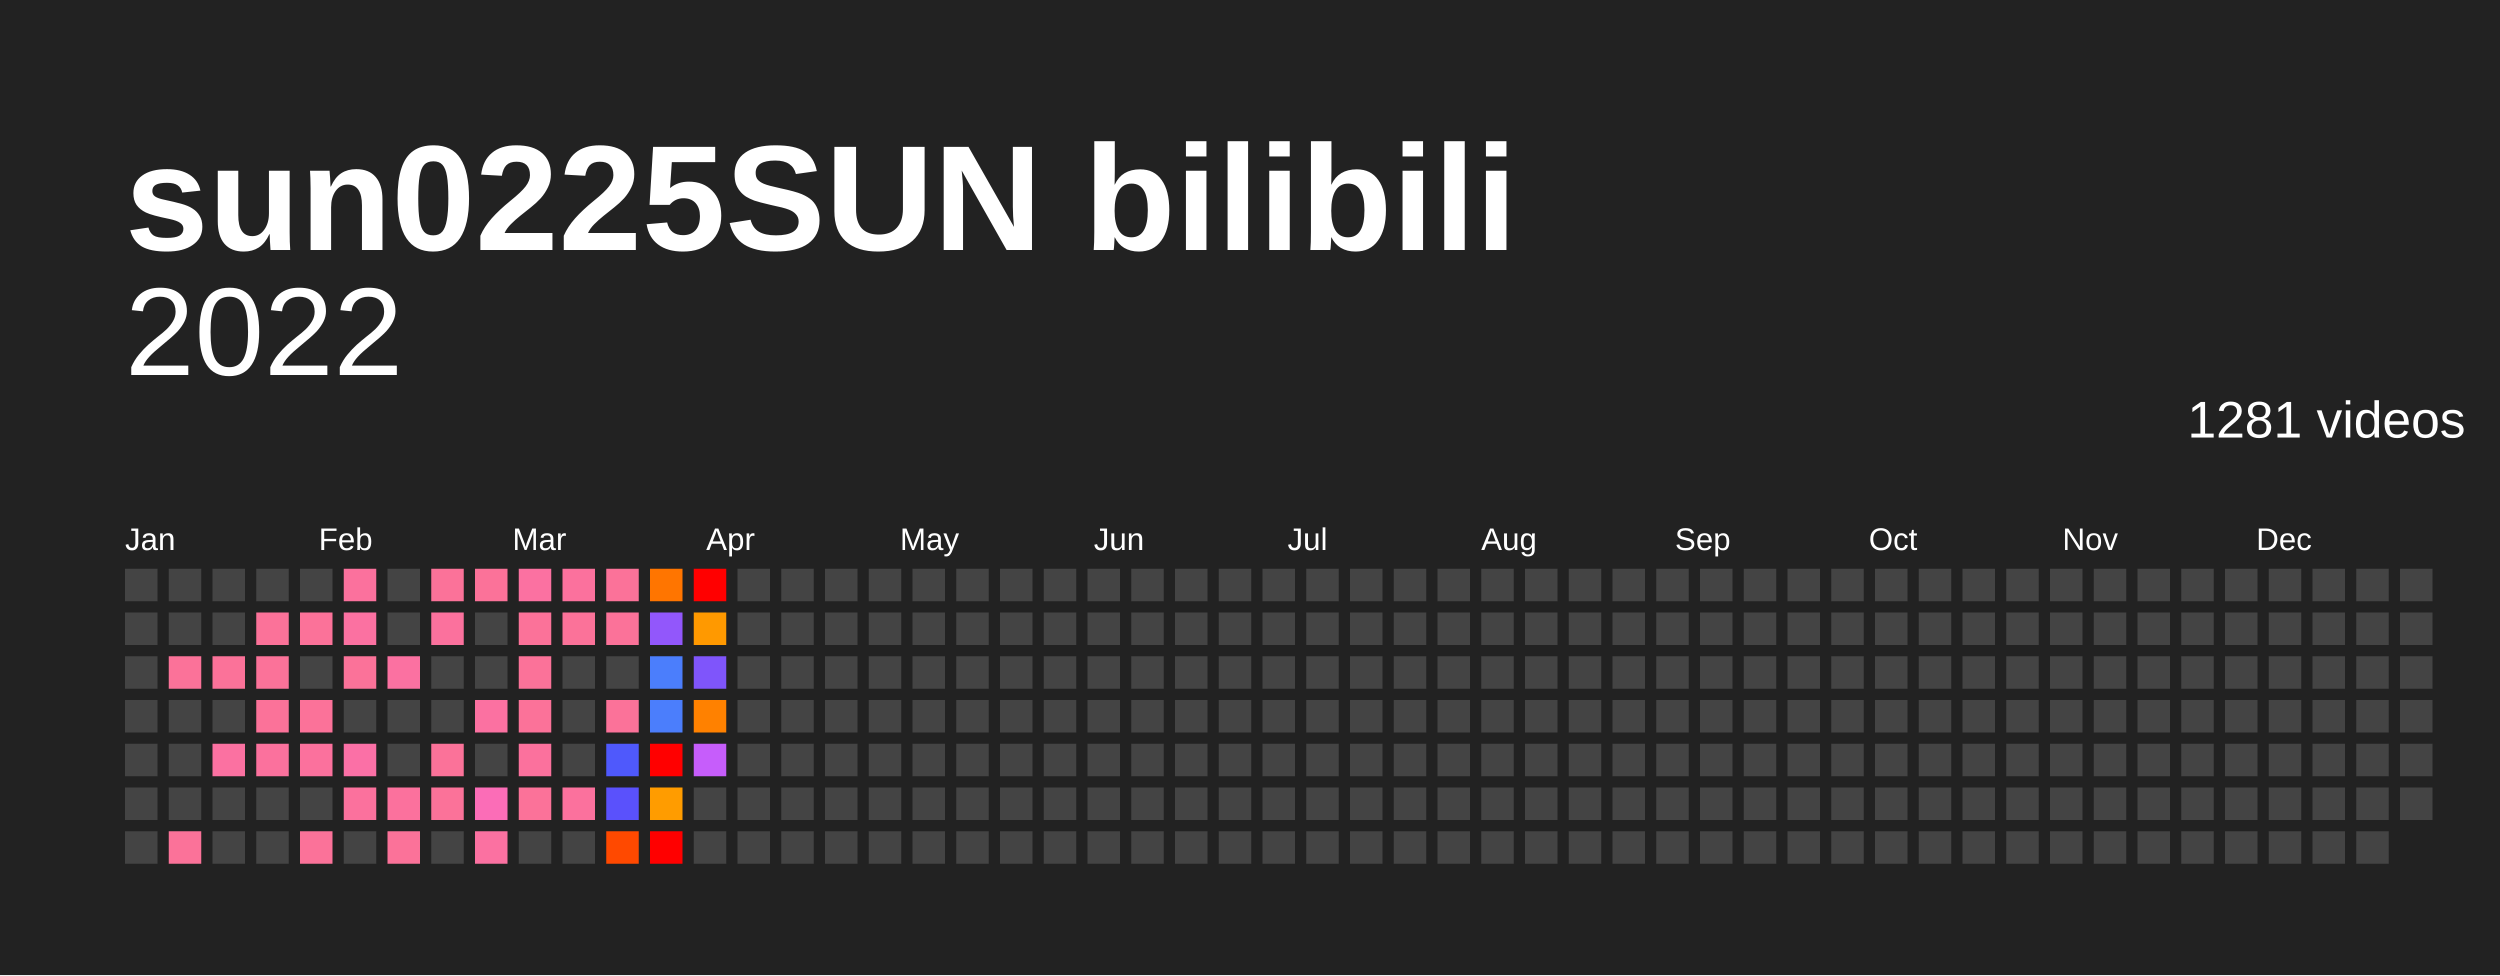
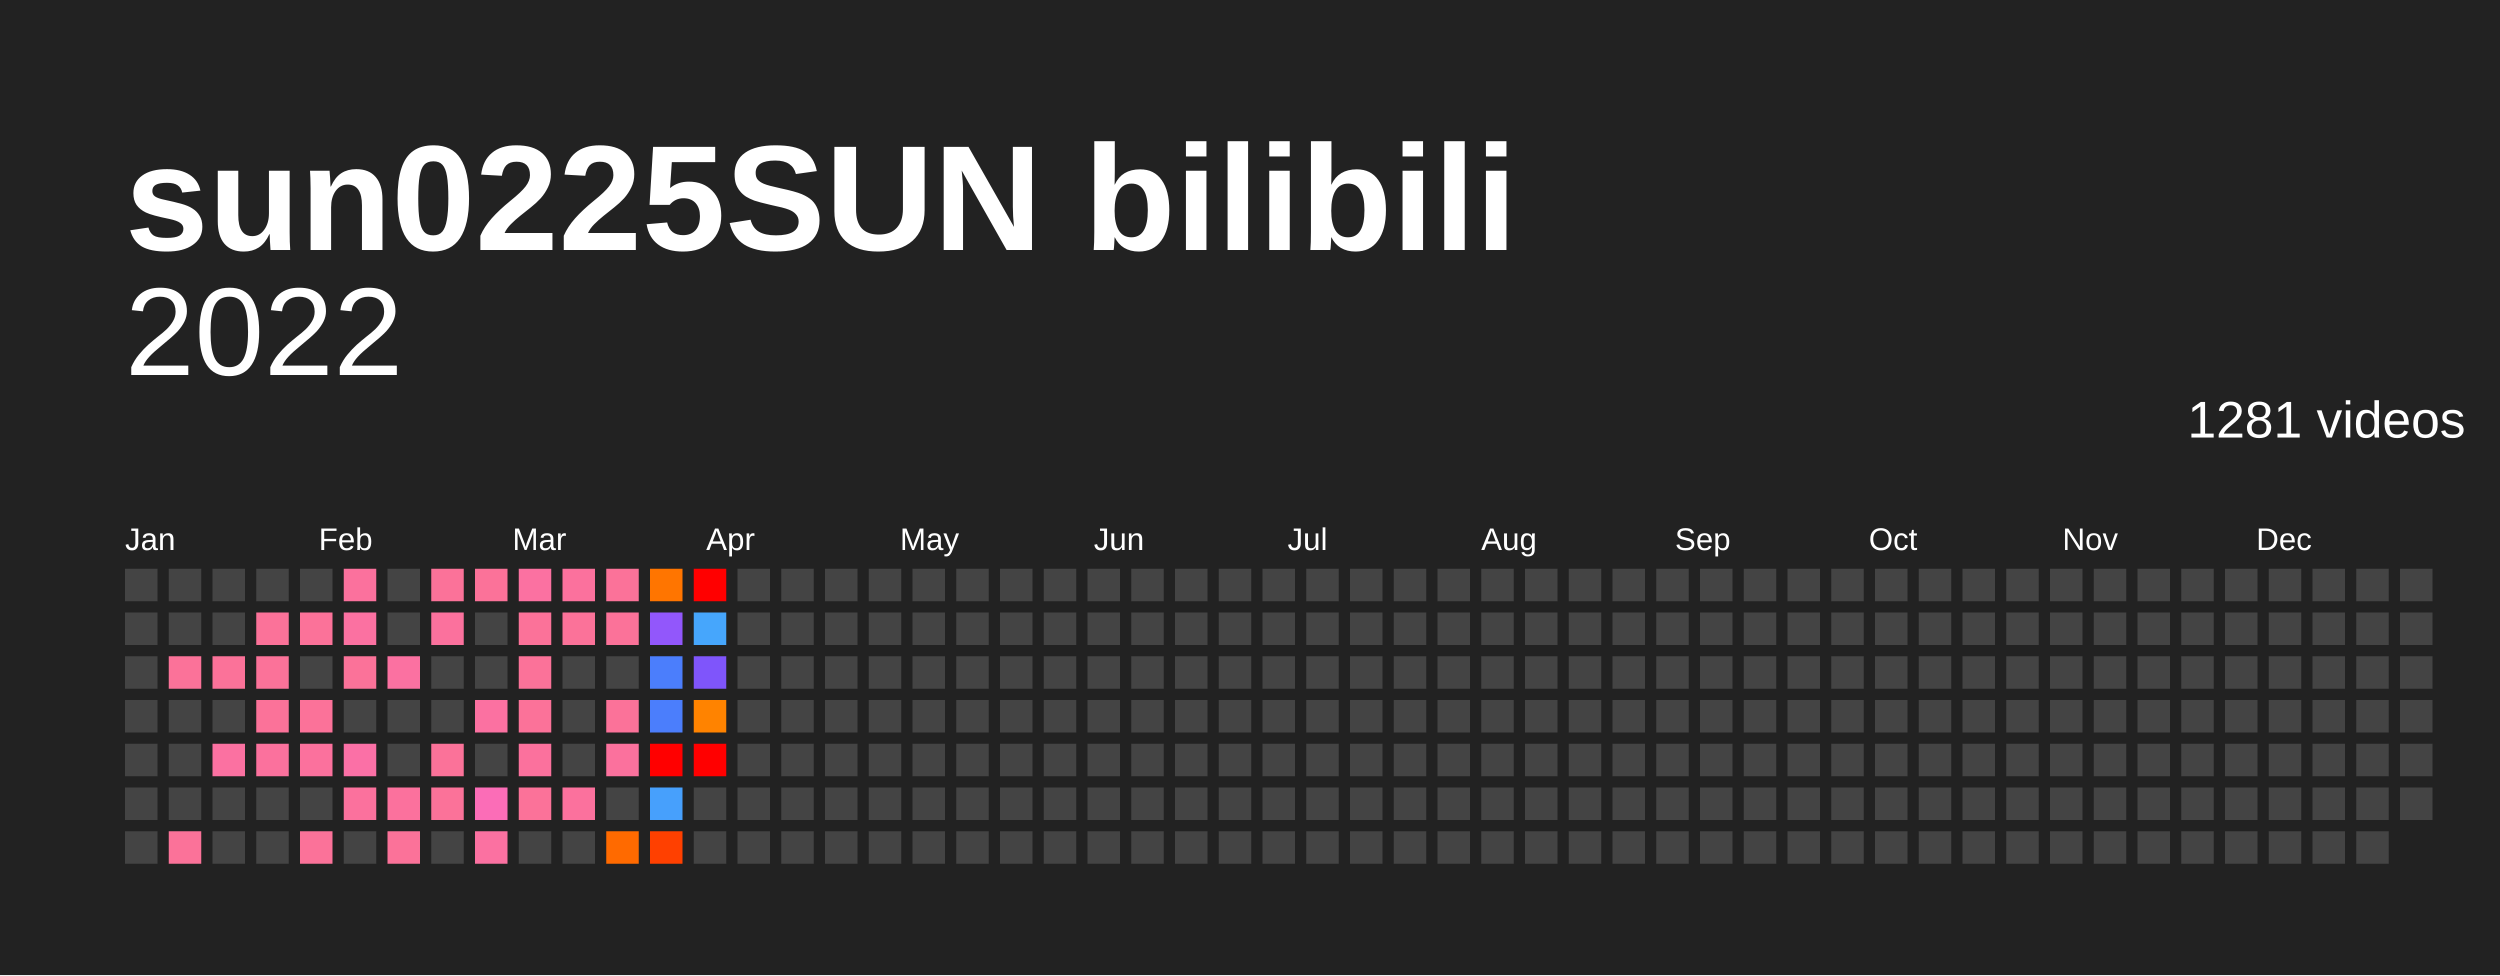
<svg xmlns="http://www.w3.org/2000/svg" baseProfile="full" height="78mm" version="1.1" viewBox="0,0,200,78" width="200mm">
  <defs />
  <rect fill="#222222" height="78" width="200" x="0" y="0" />
  <text fill="#FFFFFF" style="font-size:12px; font-family:Arial; font-weight:bold;" x="10" y="20">sun0225SUN bilibili</text>
  <text alignment-baseline="hanging" fill="#FFFFFF" style="font-size:10.0px; font-family:Arial;" x="10" y="30">2022</text>
  <text alignment-baseline="hanging" fill="#FFFFFF" style="font-size:4.125px; font-family:Arial;" x="175" y="35">1281 videos</text>
  <text fill="#FFFFFF" style="font-size:2.5px; font-family:Arial" x="10.0" y="44">Jan</text>
  <text fill="#FFFFFF" style="font-size:2.5px; font-family:Arial" x="25.5" y="44">Feb</text>
  <text fill="#FFFFFF" style="font-size:2.5px; font-family:Arial" x="41.0" y="44">Mar</text>
  <text fill="#FFFFFF" style="font-size:2.5px; font-family:Arial" x="56.5" y="44">Apr</text>
  <text fill="#FFFFFF" style="font-size:2.5px; font-family:Arial" x="72.0" y="44">May</text>
  <text fill="#FFFFFF" style="font-size:2.5px; font-family:Arial" x="87.5" y="44">Jun</text>
  <text fill="#FFFFFF" style="font-size:2.5px; font-family:Arial" x="103.0" y="44">Jul</text>
  <text fill="#FFFFFF" style="font-size:2.5px; font-family:Arial" x="118.5" y="44">Aug</text>
  <text fill="#FFFFFF" style="font-size:2.5px; font-family:Arial" x="134.0" y="44">Sep</text>
  <text fill="#FFFFFF" style="font-size:2.5px; font-family:Arial" x="149.5" y="44">Oct</text>
  <text fill="#FFFFFF" style="font-size:2.5px; font-family:Arial" x="165.0" y="44">Nov</text>
  <text fill="#FFFFFF" style="font-size:2.5px; font-family:Arial" x="180.5" y="44">Dec</text>
  <rect fill="#444444" height="2.6" width="2.6" x="10.0" y="45.5" />
  <rect fill="#444444" height="2.6" width="2.6" x="10.0" y="49.0" />
  <rect fill="#444444" height="2.6" width="2.6" x="10.0" y="52.5" />
  <rect fill="#444444" height="2.6" width="2.6" x="10.0" y="56.0" />
  <rect fill="#444444" height="2.6" width="2.6" x="10.0" y="59.5" />
  <rect fill="#444444" height="2.6" width="2.6" x="10.0" y="63.0" />
  <rect fill="#444444" height="2.6" width="2.6" x="10.0" y="66.5" />
  <rect fill="#444444" height="2.6" width="2.6" x="13.5" y="45.5" />
  <rect fill="#444444" height="2.6" width="2.6" x="13.5" y="49.0" />
  <rect fill="#fb7299" height="2.6" width="2.6" x="13.5" y="52.5" />
  <rect fill="#444444" height="2.6" width="2.6" x="13.5" y="56.0" />
  <rect fill="#444444" height="2.6" width="2.6" x="13.5" y="59.5" />
  <rect fill="#444444" height="2.6" width="2.6" x="13.5" y="63.0" />
  <rect fill="#fb7299" height="2.6" width="2.6" x="13.5" y="66.5" />
  <rect fill="#444444" height="2.6" width="2.6" x="17.0" y="45.5" />
  <rect fill="#444444" height="2.6" width="2.6" x="17.0" y="49.0" />
  <rect fill="#fb7299" height="2.6" width="2.6" x="17.0" y="52.5" />
  <rect fill="#444444" height="2.6" width="2.6" x="17.0" y="56.0" />
  <rect fill="#fb71a1" height="2.6" width="2.6" x="17.0" y="59.5" />
  <rect fill="#444444" height="2.6" width="2.6" x="17.0" y="63.0" />
  <rect fill="#444444" height="2.6" width="2.6" x="17.0" y="66.5" />
  <rect fill="#444444" height="2.6" width="2.6" x="20.5" y="45.5" />
  <rect fill="#fb7299" height="2.6" width="2.6" x="20.5" y="49.0" />
  <rect fill="#fb7299" height="2.6" width="2.6" x="20.5" y="52.5" />
  <rect fill="#fb7299" height="2.6" width="2.6" x="20.5" y="56.0" />
  <rect fill="#fb719d" height="2.6" width="2.6" x="20.5" y="59.5" />
  <rect fill="#444444" height="2.6" width="2.6" x="20.5" y="63.0" />
  <rect fill="#444444" height="2.6" width="2.6" x="20.5" y="66.5" />
  <rect fill="#444444" height="2.6" width="2.6" x="24.0" y="45.5" />
  <rect fill="#fb7299" height="2.6" width="2.6" x="24.0" y="49.0" />
  <rect fill="#444444" height="2.6" width="2.6" x="24.0" y="52.5" />
  <rect fill="#fb7299" height="2.6" width="2.6" x="24.0" y="56.0" />
  <rect fill="#fb719d" height="2.6" width="2.6" x="24.0" y="59.5" />
  <rect fill="#444444" height="2.6" width="2.6" x="24.0" y="63.0" />
  <rect fill="#fb7299" height="2.6" width="2.6" x="24.0" y="66.5" />
  <rect fill="#fb719d" height="2.6" width="2.6" x="27.5" y="45.5" />
  <rect fill="#fb71a1" height="2.6" width="2.6" x="27.5" y="49.0" />
  <rect fill="#fb7299" height="2.6" width="2.6" x="27.5" y="52.5" />
  <rect fill="#444444" height="2.6" width="2.6" x="27.5" y="56.0" />
  <rect fill="#fb70a6" height="2.6" width="2.6" x="27.5" y="59.5" />
  <rect fill="#fb719d" height="2.6" width="2.6" x="27.5" y="63.0" />
  <rect fill="#444444" height="2.6" width="2.6" x="27.5" y="66.5" />
  <rect fill="#444444" height="2.6" width="2.6" x="31.0" y="45.5" />
  <rect fill="#444444" height="2.6" width="2.6" x="31.0" y="49.0" />
  <rect fill="#fb71a1" height="2.6" width="2.6" x="31.0" y="52.5" />
  <rect fill="#444444" height="2.6" width="2.6" x="31.0" y="56.0" />
  <rect fill="#444444" height="2.6" width="2.6" x="31.0" y="59.5" />
  <rect fill="#fb719d" height="2.6" width="2.6" x="31.0" y="63.0" />
  <rect fill="#fb7299" height="2.6" width="2.6" x="31.0" y="66.5" />
  <rect fill="#fb7299" height="2.6" width="2.6" x="34.5" y="45.5" />
  <rect fill="#fb719d" height="2.6" width="2.6" x="34.5" y="49.0" />
  <rect fill="#444444" height="2.6" width="2.6" x="34.5" y="52.5" />
  <rect fill="#444444" height="2.6" width="2.6" x="34.5" y="56.0" />
  <rect fill="#fb7299" height="2.6" width="2.6" x="34.5" y="59.5" />
  <rect fill="#fb7299" height="2.6" width="2.6" x="34.5" y="63.0" />
  <rect fill="#444444" height="2.6" width="2.6" x="34.5" y="66.5" />
  <rect fill="#fb7299" height="2.6" width="2.6" x="38.0" y="45.5" />
  <rect fill="#444444" height="2.6" width="2.6" x="38.0" y="49.0" />
  <rect fill="#444444" height="2.6" width="2.6" x="38.0" y="52.5" />
  <rect fill="#fb71a1" height="2.6" width="2.6" x="38.0" y="56.0" />
  <rect fill="#444444" height="2.6" width="2.6" x="38.0" y="59.5" />
  <rect fill="#fb6db7" height="2.6" width="2.6" x="38.0" y="63.0" />
  <rect fill="#fb71a1" height="2.6" width="2.6" x="38.0" y="66.5" />
  <rect fill="#fb71a1" height="2.6" width="2.6" x="41.5" y="45.5" />
  <rect fill="#fb7299" height="2.6" width="2.6" x="41.5" y="49.0" />
  <rect fill="#fb7299" height="2.6" width="2.6" x="41.5" y="52.5" />
  <rect fill="#fb7299" height="2.6" width="2.6" x="41.5" y="56.0" />
  <rect fill="#fb719d" height="2.6" width="2.6" x="41.5" y="59.5" />
  <rect fill="#fb7299" height="2.6" width="2.6" x="41.5" y="63.0" />
  <rect fill="#444444" height="2.6" width="2.6" x="41.5" y="66.5" />
  <rect fill="#fb719d" height="2.6" width="2.6" x="45.0" y="45.5" />
  <rect fill="#fb7299" height="2.6" width="2.6" x="45.0" y="49.0" />
  <rect fill="#444444" height="2.6" width="2.6" x="45.0" y="52.5" />
  <rect fill="#444444" height="2.6" width="2.6" x="45.0" y="56.0" />
  <rect fill="#444444" height="2.6" width="2.6" x="45.0" y="59.5" />
  <rect fill="#fb719d" height="2.6" width="2.6" x="45.0" y="63.0" />
  <rect fill="#444444" height="2.6" width="2.6" x="45.0" y="66.5" />
  <rect fill="#fb7299" height="2.6" width="2.6" x="48.5" y="45.5" />
  <rect fill="#fb7299" height="2.6" width="2.6" x="48.5" y="49.0" />
  <rect fill="#444444" height="2.6" width="2.6" x="48.5" y="52.5" />
  <rect fill="#fb7299" height="2.6" width="2.6" x="48.5" y="56.0" />
-   <rect fill="#4f59fc" height="2.6" width="2.6" x="48.5" y="59.5" />
-   <rect fill="#5a51fc" height="2.6" width="2.6" x="48.5" y="63.0" />
-   <rect fill="#ff4900" height="2.6" width="2.6" x="48.5" y="66.5" />
+   <rect fill="#fb719d" height="2.6" width="2.6" x="48.5" y="59.5" />
+   <rect fill="#444444" height="2.6" width="2.6" x="48.5" y="63.0" />
+   <rect fill="#ff6a00" height="2.6" width="2.6" x="48.5" y="66.5" />
  <rect fill="#ff7500" height="2.6" width="2.6" x="52.0" y="45.5" />
  <rect fill="#9257fb" height="2.6" width="2.6" x="52.0" y="49.0" />
  <rect fill="#4b7efc" height="2.6" width="2.6" x="52.0" y="52.5" />
  <rect fill="#4b7efc" height="2.6" width="2.6" x="52.0" y="56.0" />
  <rect fill="red" height="2.6" width="2.6" x="52.0" y="59.5" />
-   <rect fill="#ff9c00" height="2.6" width="2.6" x="52.0" y="63.0" />
-   <rect fill="red" height="2.6" width="2.6" x="52.0" y="66.5" />
+   <rect fill="#47a0fc" height="2.6" width="2.6" x="52.0" y="63.0" />
+   <rect fill="#ff4000" height="2.6" width="2.6" x="52.0" y="66.5" />
  <rect fill="red" height="2.6" width="2.6" x="55.5" y="45.5" />
-   <rect fill="#ff9900" height="2.6" width="2.6" x="55.5" y="49.0" />
+   <rect fill="#46a6fc" height="2.6" width="2.6" x="55.5" y="49.0" />
  <rect fill="#7f55fb" height="2.6" width="2.6" x="55.5" y="52.5" />
-   <rect fill="#ff8100" height="2.6" width="2.6" x="55.5" y="56.0" />
-   <rect fill="#c65dfb" height="2.6" width="2.6" x="55.5" y="59.5" />
+   <rect fill="#ff8300" height="2.6" width="2.6" x="55.5" y="56.0" />
+   <rect fill="red" height="2.6" width="2.6" x="55.5" y="59.5" />
  <rect fill="#444444" height="2.6" width="2.6" x="55.5" y="63.0" />
  <rect fill="#444444" height="2.6" width="2.6" x="55.5" y="66.5" />
  <rect fill="#444444" height="2.6" width="2.6" x="59.0" y="45.5" />
  <rect fill="#444444" height="2.6" width="2.6" x="59.0" y="49.0" />
  <rect fill="#444444" height="2.6" width="2.6" x="59.0" y="52.5" />
  <rect fill="#444444" height="2.6" width="2.6" x="59.0" y="56.0" />
  <rect fill="#444444" height="2.6" width="2.6" x="59.0" y="59.5" />
  <rect fill="#444444" height="2.6" width="2.6" x="59.0" y="63.0" />
  <rect fill="#444444" height="2.6" width="2.6" x="59.0" y="66.5" />
  <rect fill="#444444" height="2.6" width="2.6" x="62.5" y="45.5" />
  <rect fill="#444444" height="2.6" width="2.6" x="62.5" y="49.0" />
  <rect fill="#444444" height="2.6" width="2.6" x="62.5" y="52.5" />
  <rect fill="#444444" height="2.6" width="2.6" x="62.5" y="56.0" />
  <rect fill="#444444" height="2.6" width="2.6" x="62.5" y="59.5" />
  <rect fill="#444444" height="2.6" width="2.6" x="62.5" y="63.0" />
  <rect fill="#444444" height="2.6" width="2.6" x="62.5" y="66.5" />
  <rect fill="#444444" height="2.6" width="2.6" x="66.0" y="45.5" />
  <rect fill="#444444" height="2.6" width="2.6" x="66.0" y="49.0" />
  <rect fill="#444444" height="2.6" width="2.6" x="66.0" y="52.5" />
  <rect fill="#444444" height="2.6" width="2.6" x="66.0" y="56.0" />
  <rect fill="#444444" height="2.6" width="2.6" x="66.0" y="59.5" />
  <rect fill="#444444" height="2.6" width="2.6" x="66.0" y="63.0" />
  <rect fill="#444444" height="2.6" width="2.6" x="66.0" y="66.5" />
  <rect fill="#444444" height="2.6" width="2.6" x="69.5" y="45.5" />
  <rect fill="#444444" height="2.6" width="2.6" x="69.5" y="49.0" />
  <rect fill="#444444" height="2.6" width="2.6" x="69.5" y="52.5" />
  <rect fill="#444444" height="2.6" width="2.6" x="69.5" y="56.0" />
  <rect fill="#444444" height="2.6" width="2.6" x="69.5" y="59.5" />
  <rect fill="#444444" height="2.6" width="2.6" x="69.5" y="63.0" />
  <rect fill="#444444" height="2.6" width="2.6" x="69.5" y="66.5" />
  <rect fill="#444444" height="2.6" width="2.6" x="73.0" y="45.5" />
  <rect fill="#444444" height="2.6" width="2.6" x="73.0" y="49.0" />
  <rect fill="#444444" height="2.6" width="2.6" x="73.0" y="52.5" />
  <rect fill="#444444" height="2.6" width="2.6" x="73.0" y="56.0" />
  <rect fill="#444444" height="2.6" width="2.6" x="73.0" y="59.5" />
  <rect fill="#444444" height="2.6" width="2.6" x="73.0" y="63.0" />
  <rect fill="#444444" height="2.6" width="2.6" x="73.0" y="66.5" />
  <rect fill="#444444" height="2.6" width="2.6" x="76.5" y="45.5" />
  <rect fill="#444444" height="2.6" width="2.6" x="76.5" y="49.0" />
  <rect fill="#444444" height="2.6" width="2.6" x="76.5" y="52.5" />
  <rect fill="#444444" height="2.6" width="2.6" x="76.5" y="56.0" />
  <rect fill="#444444" height="2.6" width="2.6" x="76.5" y="59.5" />
  <rect fill="#444444" height="2.6" width="2.6" x="76.5" y="63.0" />
  <rect fill="#444444" height="2.6" width="2.6" x="76.5" y="66.5" />
  <rect fill="#444444" height="2.6" width="2.6" x="80.0" y="45.5" />
  <rect fill="#444444" height="2.6" width="2.6" x="80.0" y="49.0" />
  <rect fill="#444444" height="2.6" width="2.6" x="80.0" y="52.5" />
  <rect fill="#444444" height="2.6" width="2.6" x="80.0" y="56.0" />
  <rect fill="#444444" height="2.6" width="2.6" x="80.0" y="59.5" />
  <rect fill="#444444" height="2.6" width="2.6" x="80.0" y="63.0" />
  <rect fill="#444444" height="2.6" width="2.6" x="80.0" y="66.5" />
  <rect fill="#444444" height="2.6" width="2.6" x="83.5" y="45.5" />
  <rect fill="#444444" height="2.6" width="2.6" x="83.5" y="49.0" />
  <rect fill="#444444" height="2.6" width="2.6" x="83.5" y="52.5" />
  <rect fill="#444444" height="2.6" width="2.6" x="83.5" y="56.0" />
  <rect fill="#444444" height="2.6" width="2.6" x="83.5" y="59.5" />
  <rect fill="#444444" height="2.6" width="2.6" x="83.5" y="63.0" />
  <rect fill="#444444" height="2.6" width="2.6" x="83.5" y="66.5" />
  <rect fill="#444444" height="2.6" width="2.6" x="87.0" y="45.5" />
  <rect fill="#444444" height="2.6" width="2.6" x="87.0" y="49.0" />
  <rect fill="#444444" height="2.6" width="2.6" x="87.0" y="52.5" />
  <rect fill="#444444" height="2.6" width="2.6" x="87.0" y="56.0" />
  <rect fill="#444444" height="2.6" width="2.6" x="87.0" y="59.5" />
  <rect fill="#444444" height="2.6" width="2.6" x="87.0" y="63.0" />
  <rect fill="#444444" height="2.6" width="2.6" x="87.0" y="66.5" />
  <rect fill="#444444" height="2.6" width="2.6" x="90.5" y="45.5" />
  <rect fill="#444444" height="2.6" width="2.6" x="90.5" y="49.0" />
  <rect fill="#444444" height="2.6" width="2.6" x="90.5" y="52.5" />
  <rect fill="#444444" height="2.6" width="2.6" x="90.5" y="56.0" />
  <rect fill="#444444" height="2.6" width="2.6" x="90.5" y="59.5" />
  <rect fill="#444444" height="2.6" width="2.6" x="90.5" y="63.0" />
  <rect fill="#444444" height="2.6" width="2.6" x="90.5" y="66.5" />
  <rect fill="#444444" height="2.6" width="2.6" x="94.0" y="45.5" />
  <rect fill="#444444" height="2.6" width="2.6" x="94.0" y="49.0" />
  <rect fill="#444444" height="2.6" width="2.6" x="94.0" y="52.5" />
  <rect fill="#444444" height="2.6" width="2.6" x="94.0" y="56.0" />
  <rect fill="#444444" height="2.6" width="2.6" x="94.0" y="59.5" />
  <rect fill="#444444" height="2.6" width="2.6" x="94.0" y="63.0" />
  <rect fill="#444444" height="2.6" width="2.6" x="94.0" y="66.5" />
  <rect fill="#444444" height="2.6" width="2.6" x="97.5" y="45.5" />
  <rect fill="#444444" height="2.6" width="2.6" x="97.5" y="49.0" />
  <rect fill="#444444" height="2.6" width="2.6" x="97.5" y="52.5" />
  <rect fill="#444444" height="2.6" width="2.6" x="97.5" y="56.0" />
  <rect fill="#444444" height="2.6" width="2.6" x="97.5" y="59.5" />
  <rect fill="#444444" height="2.6" width="2.6" x="97.5" y="63.0" />
  <rect fill="#444444" height="2.6" width="2.6" x="97.5" y="66.5" />
  <rect fill="#444444" height="2.6" width="2.6" x="101.0" y="45.5" />
  <rect fill="#444444" height="2.6" width="2.6" x="101.0" y="49.0" />
  <rect fill="#444444" height="2.6" width="2.6" x="101.0" y="52.5" />
  <rect fill="#444444" height="2.6" width="2.6" x="101.0" y="56.0" />
  <rect fill="#444444" height="2.6" width="2.6" x="101.0" y="59.5" />
  <rect fill="#444444" height="2.6" width="2.6" x="101.0" y="63.0" />
  <rect fill="#444444" height="2.6" width="2.6" x="101.0" y="66.5" />
  <rect fill="#444444" height="2.6" width="2.6" x="104.5" y="45.5" />
  <rect fill="#444444" height="2.6" width="2.6" x="104.5" y="49.0" />
  <rect fill="#444444" height="2.6" width="2.6" x="104.5" y="52.5" />
  <rect fill="#444444" height="2.6" width="2.6" x="104.5" y="56.0" />
  <rect fill="#444444" height="2.6" width="2.6" x="104.5" y="59.5" />
  <rect fill="#444444" height="2.6" width="2.6" x="104.5" y="63.0" />
  <rect fill="#444444" height="2.6" width="2.6" x="104.5" y="66.5" />
  <rect fill="#444444" height="2.6" width="2.6" x="108.0" y="45.5" />
  <rect fill="#444444" height="2.6" width="2.6" x="108.0" y="49.0" />
  <rect fill="#444444" height="2.6" width="2.6" x="108.0" y="52.5" />
  <rect fill="#444444" height="2.6" width="2.6" x="108.0" y="56.0" />
  <rect fill="#444444" height="2.6" width="2.6" x="108.0" y="59.5" />
  <rect fill="#444444" height="2.6" width="2.6" x="108.0" y="63.0" />
  <rect fill="#444444" height="2.6" width="2.6" x="108.0" y="66.5" />
  <rect fill="#444444" height="2.6" width="2.6" x="111.5" y="45.5" />
  <rect fill="#444444" height="2.6" width="2.6" x="111.5" y="49.0" />
  <rect fill="#444444" height="2.6" width="2.6" x="111.5" y="52.5" />
  <rect fill="#444444" height="2.6" width="2.6" x="111.5" y="56.0" />
  <rect fill="#444444" height="2.6" width="2.6" x="111.5" y="59.5" />
  <rect fill="#444444" height="2.6" width="2.6" x="111.5" y="63.0" />
  <rect fill="#444444" height="2.6" width="2.6" x="111.5" y="66.5" />
  <rect fill="#444444" height="2.6" width="2.6" x="115.0" y="45.5" />
  <rect fill="#444444" height="2.6" width="2.6" x="115.0" y="49.0" />
  <rect fill="#444444" height="2.6" width="2.6" x="115.0" y="52.5" />
  <rect fill="#444444" height="2.6" width="2.6" x="115.0" y="56.0" />
  <rect fill="#444444" height="2.6" width="2.6" x="115.0" y="59.5" />
  <rect fill="#444444" height="2.6" width="2.6" x="115.0" y="63.0" />
  <rect fill="#444444" height="2.6" width="2.6" x="115.0" y="66.5" />
  <rect fill="#444444" height="2.6" width="2.6" x="118.5" y="45.5" />
  <rect fill="#444444" height="2.6" width="2.6" x="118.5" y="49.0" />
  <rect fill="#444444" height="2.6" width="2.6" x="118.5" y="52.5" />
  <rect fill="#444444" height="2.6" width="2.6" x="118.5" y="56.0" />
  <rect fill="#444444" height="2.6" width="2.6" x="118.5" y="59.5" />
  <rect fill="#444444" height="2.6" width="2.6" x="118.5" y="63.0" />
  <rect fill="#444444" height="2.6" width="2.6" x="118.5" y="66.5" />
  <rect fill="#444444" height="2.6" width="2.6" x="122.0" y="45.5" />
  <rect fill="#444444" height="2.6" width="2.6" x="122.0" y="49.0" />
  <rect fill="#444444" height="2.6" width="2.6" x="122.0" y="52.5" />
  <rect fill="#444444" height="2.6" width="2.6" x="122.0" y="56.0" />
  <rect fill="#444444" height="2.6" width="2.6" x="122.0" y="59.5" />
  <rect fill="#444444" height="2.6" width="2.6" x="122.0" y="63.0" />
  <rect fill="#444444" height="2.6" width="2.6" x="122.0" y="66.5" />
  <rect fill="#444444" height="2.6" width="2.6" x="125.5" y="45.5" />
  <rect fill="#444444" height="2.6" width="2.6" x="125.5" y="49.0" />
  <rect fill="#444444" height="2.6" width="2.6" x="125.5" y="52.5" />
  <rect fill="#444444" height="2.6" width="2.6" x="125.5" y="56.0" />
  <rect fill="#444444" height="2.6" width="2.6" x="125.5" y="59.5" />
  <rect fill="#444444" height="2.6" width="2.6" x="125.5" y="63.0" />
  <rect fill="#444444" height="2.6" width="2.6" x="125.5" y="66.5" />
  <rect fill="#444444" height="2.6" width="2.6" x="129.0" y="45.5" />
  <rect fill="#444444" height="2.6" width="2.6" x="129.0" y="49.0" />
  <rect fill="#444444" height="2.6" width="2.6" x="129.0" y="52.5" />
  <rect fill="#444444" height="2.6" width="2.6" x="129.0" y="56.0" />
  <rect fill="#444444" height="2.6" width="2.6" x="129.0" y="59.5" />
  <rect fill="#444444" height="2.6" width="2.6" x="129.0" y="63.0" />
  <rect fill="#444444" height="2.6" width="2.6" x="129.0" y="66.5" />
  <rect fill="#444444" height="2.6" width="2.6" x="132.5" y="45.5" />
  <rect fill="#444444" height="2.6" width="2.6" x="132.5" y="49.0" />
  <rect fill="#444444" height="2.6" width="2.6" x="132.5" y="52.5" />
  <rect fill="#444444" height="2.6" width="2.6" x="132.5" y="56.0" />
  <rect fill="#444444" height="2.6" width="2.6" x="132.5" y="59.5" />
  <rect fill="#444444" height="2.6" width="2.6" x="132.5" y="63.0" />
  <rect fill="#444444" height="2.6" width="2.6" x="132.5" y="66.5" />
  <rect fill="#444444" height="2.6" width="2.6" x="136.0" y="45.5" />
  <rect fill="#444444" height="2.6" width="2.6" x="136.0" y="49.0" />
  <rect fill="#444444" height="2.6" width="2.6" x="136.0" y="52.5" />
  <rect fill="#444444" height="2.6" width="2.6" x="136.0" y="56.0" />
  <rect fill="#444444" height="2.6" width="2.6" x="136.0" y="59.5" />
  <rect fill="#444444" height="2.6" width="2.6" x="136.0" y="63.0" />
  <rect fill="#444444" height="2.6" width="2.6" x="136.0" y="66.5" />
  <rect fill="#444444" height="2.6" width="2.6" x="139.5" y="45.5" />
  <rect fill="#444444" height="2.6" width="2.6" x="139.5" y="49.0" />
  <rect fill="#444444" height="2.6" width="2.6" x="139.5" y="52.5" />
  <rect fill="#444444" height="2.6" width="2.6" x="139.5" y="56.0" />
  <rect fill="#444444" height="2.6" width="2.6" x="139.5" y="59.5" />
  <rect fill="#444444" height="2.6" width="2.6" x="139.5" y="63.0" />
  <rect fill="#444444" height="2.6" width="2.6" x="139.5" y="66.5" />
  <rect fill="#444444" height="2.6" width="2.6" x="143.0" y="45.5" />
  <rect fill="#444444" height="2.6" width="2.6" x="143.0" y="49.0" />
  <rect fill="#444444" height="2.6" width="2.6" x="143.0" y="52.5" />
  <rect fill="#444444" height="2.6" width="2.6" x="143.0" y="56.0" />
  <rect fill="#444444" height="2.6" width="2.6" x="143.0" y="59.5" />
  <rect fill="#444444" height="2.6" width="2.6" x="143.0" y="63.0" />
  <rect fill="#444444" height="2.6" width="2.6" x="143.0" y="66.5" />
  <rect fill="#444444" height="2.6" width="2.6" x="146.5" y="45.5" />
  <rect fill="#444444" height="2.6" width="2.6" x="146.5" y="49.0" />
  <rect fill="#444444" height="2.6" width="2.6" x="146.5" y="52.5" />
  <rect fill="#444444" height="2.6" width="2.6" x="146.5" y="56.0" />
  <rect fill="#444444" height="2.6" width="2.6" x="146.5" y="59.5" />
  <rect fill="#444444" height="2.6" width="2.6" x="146.5" y="63.0" />
  <rect fill="#444444" height="2.6" width="2.6" x="146.5" y="66.5" />
  <rect fill="#444444" height="2.6" width="2.6" x="150.0" y="45.5" />
  <rect fill="#444444" height="2.6" width="2.6" x="150.0" y="49.0" />
  <rect fill="#444444" height="2.6" width="2.6" x="150.0" y="52.5" />
  <rect fill="#444444" height="2.6" width="2.6" x="150.0" y="56.0" />
  <rect fill="#444444" height="2.6" width="2.6" x="150.0" y="59.5" />
  <rect fill="#444444" height="2.6" width="2.6" x="150.0" y="63.0" />
  <rect fill="#444444" height="2.6" width="2.6" x="150.0" y="66.5" />
  <rect fill="#444444" height="2.6" width="2.6" x="153.5" y="45.5" />
  <rect fill="#444444" height="2.6" width="2.6" x="153.5" y="49.0" />
  <rect fill="#444444" height="2.6" width="2.6" x="153.5" y="52.5" />
  <rect fill="#444444" height="2.6" width="2.6" x="153.5" y="56.0" />
  <rect fill="#444444" height="2.6" width="2.6" x="153.5" y="59.5" />
  <rect fill="#444444" height="2.6" width="2.6" x="153.5" y="63.0" />
  <rect fill="#444444" height="2.6" width="2.6" x="153.5" y="66.5" />
  <rect fill="#444444" height="2.6" width="2.6" x="157.0" y="45.5" />
  <rect fill="#444444" height="2.6" width="2.6" x="157.0" y="49.0" />
  <rect fill="#444444" height="2.6" width="2.6" x="157.0" y="52.5" />
  <rect fill="#444444" height="2.6" width="2.6" x="157.0" y="56.0" />
  <rect fill="#444444" height="2.6" width="2.6" x="157.0" y="59.5" />
  <rect fill="#444444" height="2.6" width="2.6" x="157.0" y="63.0" />
  <rect fill="#444444" height="2.6" width="2.6" x="157.0" y="66.5" />
  <rect fill="#444444" height="2.6" width="2.6" x="160.5" y="45.5" />
  <rect fill="#444444" height="2.6" width="2.6" x="160.5" y="49.0" />
  <rect fill="#444444" height="2.6" width="2.6" x="160.5" y="52.5" />
  <rect fill="#444444" height="2.6" width="2.6" x="160.5" y="56.0" />
  <rect fill="#444444" height="2.6" width="2.6" x="160.5" y="59.5" />
  <rect fill="#444444" height="2.6" width="2.6" x="160.5" y="63.0" />
  <rect fill="#444444" height="2.6" width="2.6" x="160.5" y="66.5" />
  <rect fill="#444444" height="2.6" width="2.6" x="164.0" y="45.5" />
  <rect fill="#444444" height="2.6" width="2.6" x="164.0" y="49.0" />
  <rect fill="#444444" height="2.6" width="2.6" x="164.0" y="52.5" />
  <rect fill="#444444" height="2.6" width="2.6" x="164.0" y="56.0" />
  <rect fill="#444444" height="2.6" width="2.6" x="164.0" y="59.5" />
  <rect fill="#444444" height="2.6" width="2.6" x="164.0" y="63.0" />
  <rect fill="#444444" height="2.6" width="2.6" x="164.0" y="66.5" />
  <rect fill="#444444" height="2.6" width="2.6" x="167.5" y="45.5" />
  <rect fill="#444444" height="2.6" width="2.6" x="167.5" y="49.0" />
  <rect fill="#444444" height="2.6" width="2.6" x="167.5" y="52.5" />
  <rect fill="#444444" height="2.6" width="2.6" x="167.5" y="56.0" />
  <rect fill="#444444" height="2.6" width="2.6" x="167.5" y="59.5" />
  <rect fill="#444444" height="2.6" width="2.6" x="167.5" y="63.0" />
  <rect fill="#444444" height="2.6" width="2.6" x="167.5" y="66.5" />
  <rect fill="#444444" height="2.6" width="2.6" x="171.0" y="45.5" />
  <rect fill="#444444" height="2.6" width="2.6" x="171.0" y="49.0" />
  <rect fill="#444444" height="2.6" width="2.6" x="171.0" y="52.5" />
  <rect fill="#444444" height="2.6" width="2.6" x="171.0" y="56.0" />
  <rect fill="#444444" height="2.6" width="2.6" x="171.0" y="59.5" />
  <rect fill="#444444" height="2.6" width="2.6" x="171.0" y="63.0" />
  <rect fill="#444444" height="2.6" width="2.6" x="171.0" y="66.5" />
  <rect fill="#444444" height="2.6" width="2.6" x="174.5" y="45.5" />
  <rect fill="#444444" height="2.6" width="2.6" x="174.5" y="49.0" />
  <rect fill="#444444" height="2.6" width="2.6" x="174.5" y="52.5" />
  <rect fill="#444444" height="2.6" width="2.6" x="174.5" y="56.0" />
  <rect fill="#444444" height="2.6" width="2.6" x="174.5" y="59.5" />
  <rect fill="#444444" height="2.6" width="2.6" x="174.5" y="63.0" />
  <rect fill="#444444" height="2.6" width="2.6" x="174.5" y="66.5" />
  <rect fill="#444444" height="2.6" width="2.6" x="178.0" y="45.5" />
  <rect fill="#444444" height="2.6" width="2.6" x="178.0" y="49.0" />
  <rect fill="#444444" height="2.6" width="2.6" x="178.0" y="52.5" />
  <rect fill="#444444" height="2.6" width="2.6" x="178.0" y="56.0" />
  <rect fill="#444444" height="2.6" width="2.6" x="178.0" y="59.5" />
  <rect fill="#444444" height="2.6" width="2.6" x="178.0" y="63.0" />
  <rect fill="#444444" height="2.6" width="2.6" x="178.0" y="66.5" />
  <rect fill="#444444" height="2.6" width="2.6" x="181.5" y="45.5" />
  <rect fill="#444444" height="2.6" width="2.6" x="181.5" y="49.0" />
  <rect fill="#444444" height="2.6" width="2.6" x="181.5" y="52.5" />
  <rect fill="#444444" height="2.6" width="2.6" x="181.5" y="56.0" />
  <rect fill="#444444" height="2.6" width="2.6" x="181.5" y="59.5" />
  <rect fill="#444444" height="2.6" width="2.6" x="181.5" y="63.0" />
  <rect fill="#444444" height="2.6" width="2.6" x="181.5" y="66.5" />
  <rect fill="#444444" height="2.6" width="2.6" x="185.0" y="45.5" />
  <rect fill="#444444" height="2.6" width="2.6" x="185.0" y="49.0" />
  <rect fill="#444444" height="2.6" width="2.6" x="185.0" y="52.5" />
  <rect fill="#444444" height="2.6" width="2.6" x="185.0" y="56.0" />
  <rect fill="#444444" height="2.6" width="2.6" x="185.0" y="59.5" />
  <rect fill="#444444" height="2.6" width="2.6" x="185.0" y="63.0" />
  <rect fill="#444444" height="2.6" width="2.6" x="185.0" y="66.5" />
  <rect fill="#444444" height="2.6" width="2.6" x="188.5" y="45.5" />
  <rect fill="#444444" height="2.6" width="2.6" x="188.5" y="49.0" />
  <rect fill="#444444" height="2.6" width="2.6" x="188.5" y="52.5" />
  <rect fill="#444444" height="2.6" width="2.6" x="188.5" y="56.0" />
  <rect fill="#444444" height="2.6" width="2.6" x="188.5" y="59.5" />
  <rect fill="#444444" height="2.6" width="2.6" x="188.5" y="63.0" />
  <rect fill="#444444" height="2.6" width="2.6" x="188.5" y="66.5" />
  <rect fill="#444444" height="2.6" width="2.6" x="192.0" y="45.5" />
  <rect fill="#444444" height="2.6" width="2.6" x="192.0" y="49.0" />
  <rect fill="#444444" height="2.6" width="2.6" x="192.0" y="52.5" />
  <rect fill="#444444" height="2.6" width="2.6" x="192.0" y="56.0" />
  <rect fill="#444444" height="2.6" width="2.6" x="192.0" y="59.5" />
  <rect fill="#444444" height="2.6" width="2.6" x="192.0" y="63.0" />
</svg>
